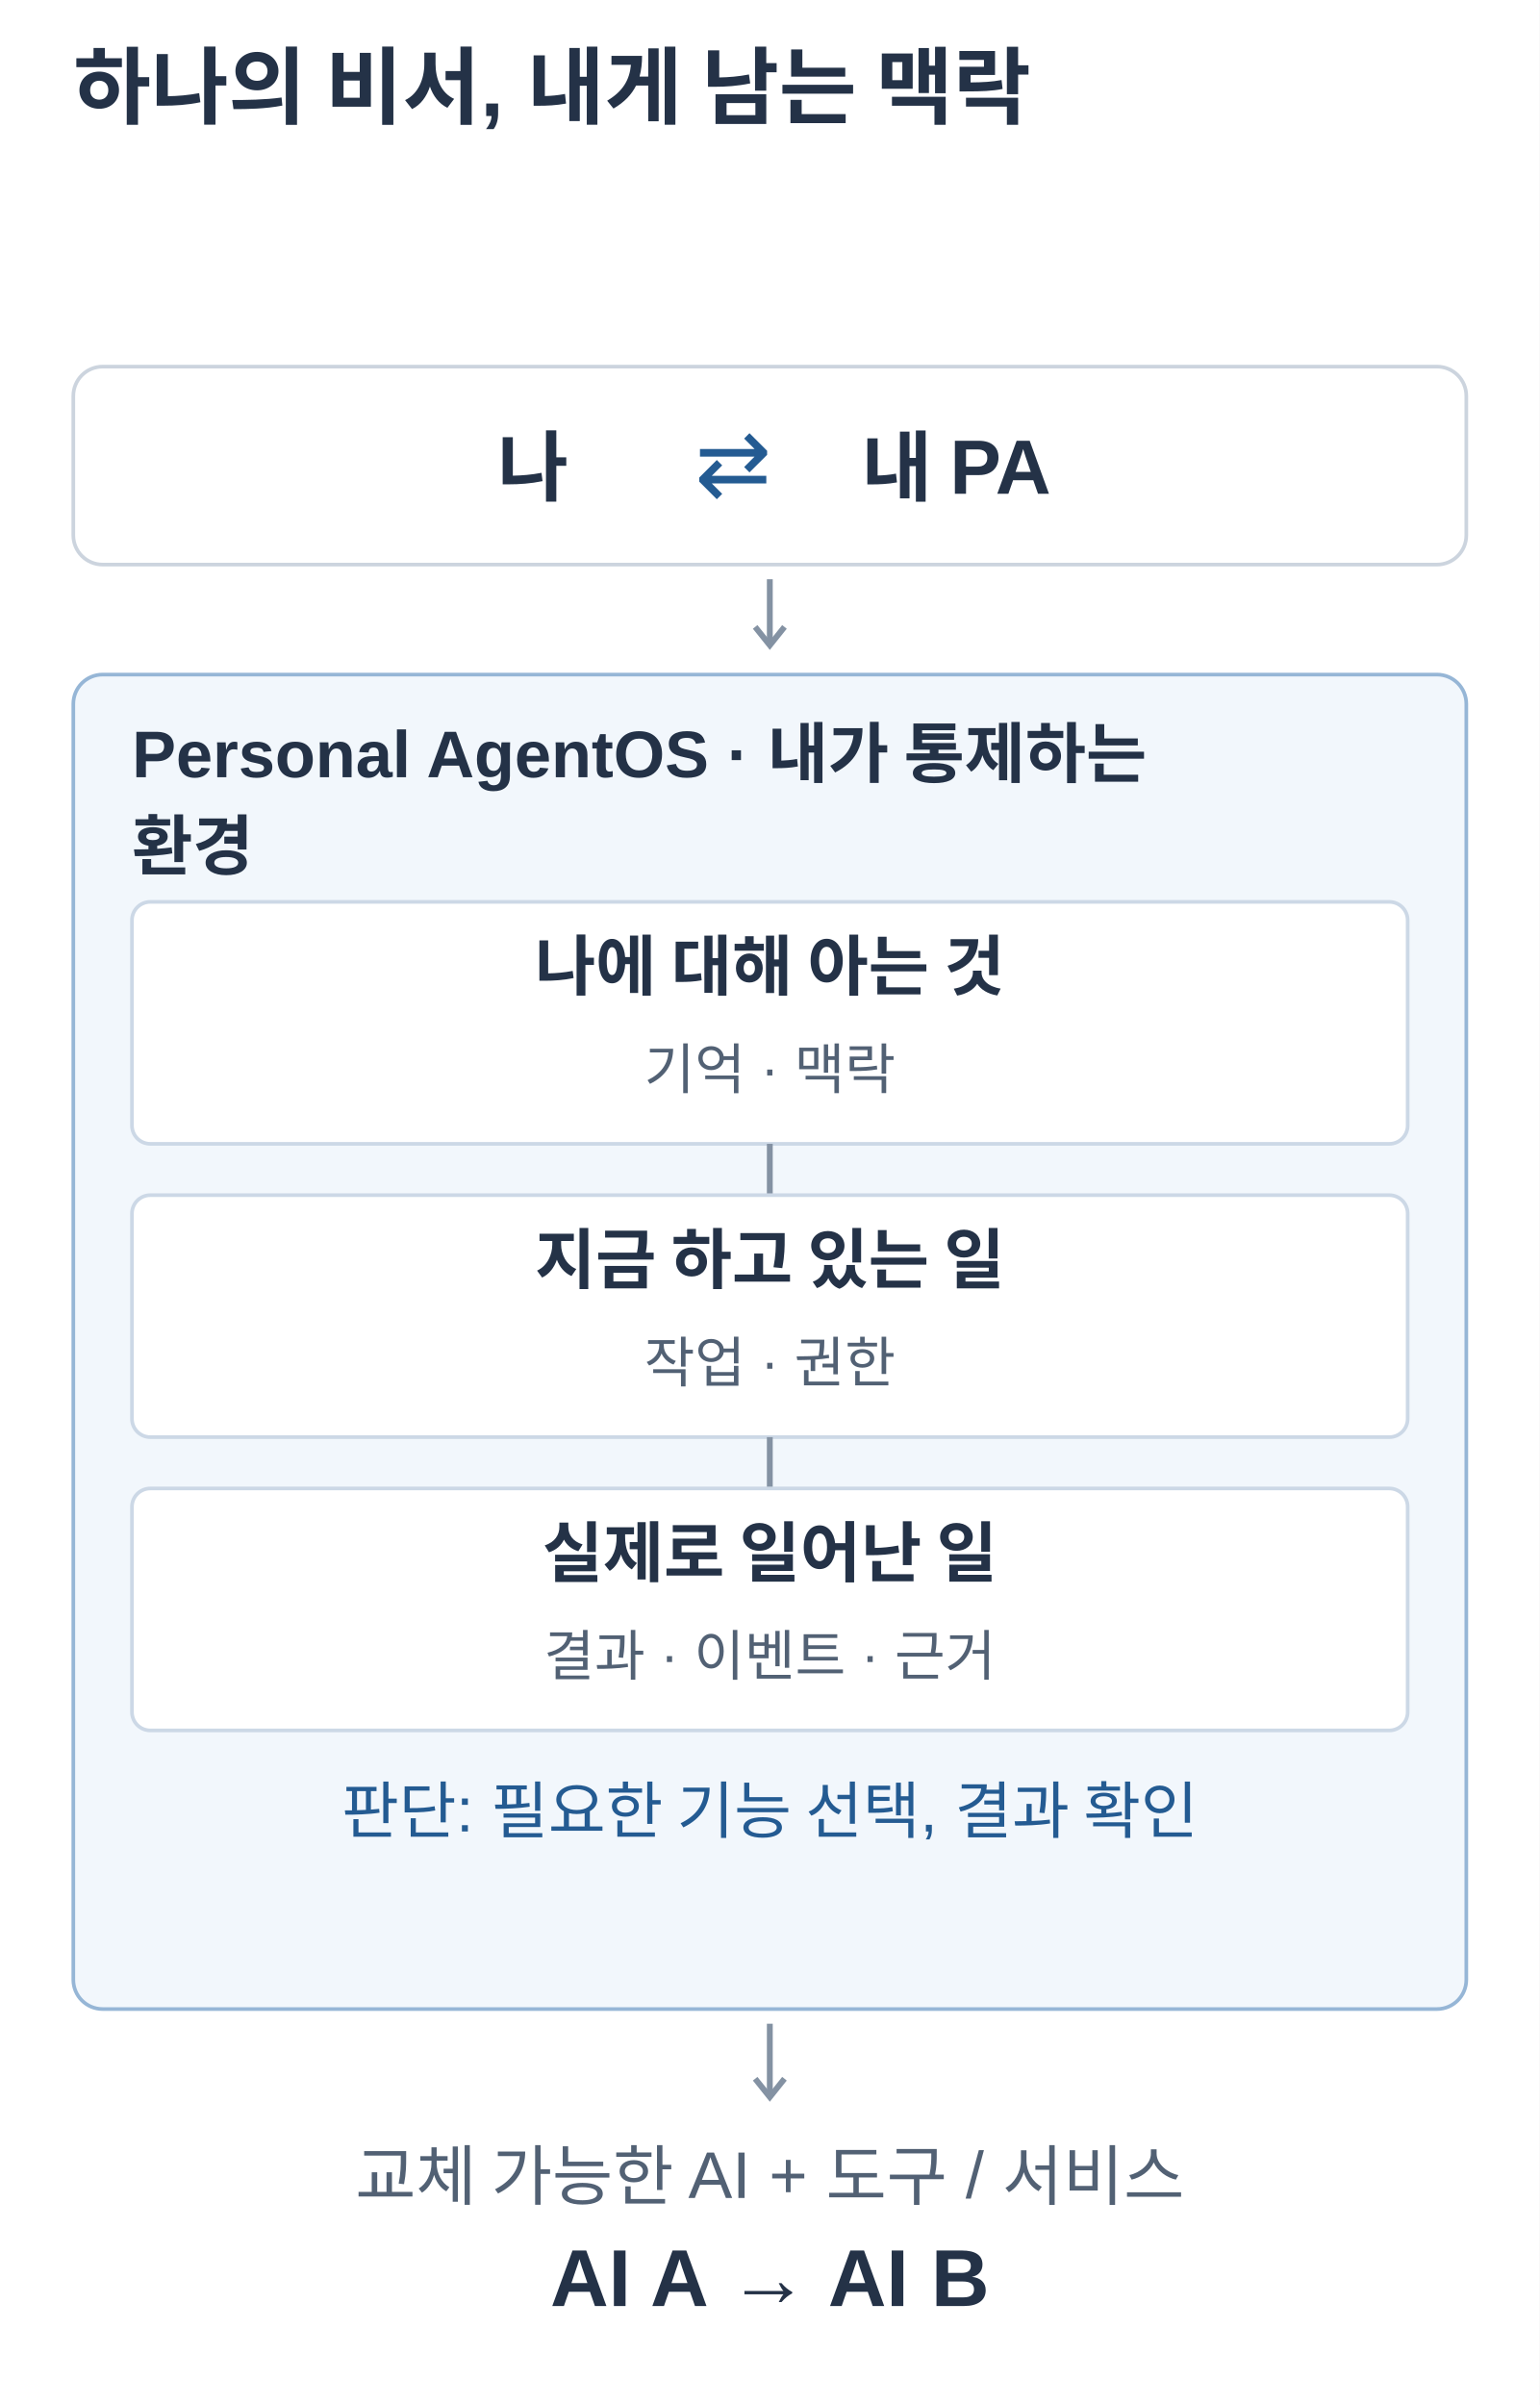
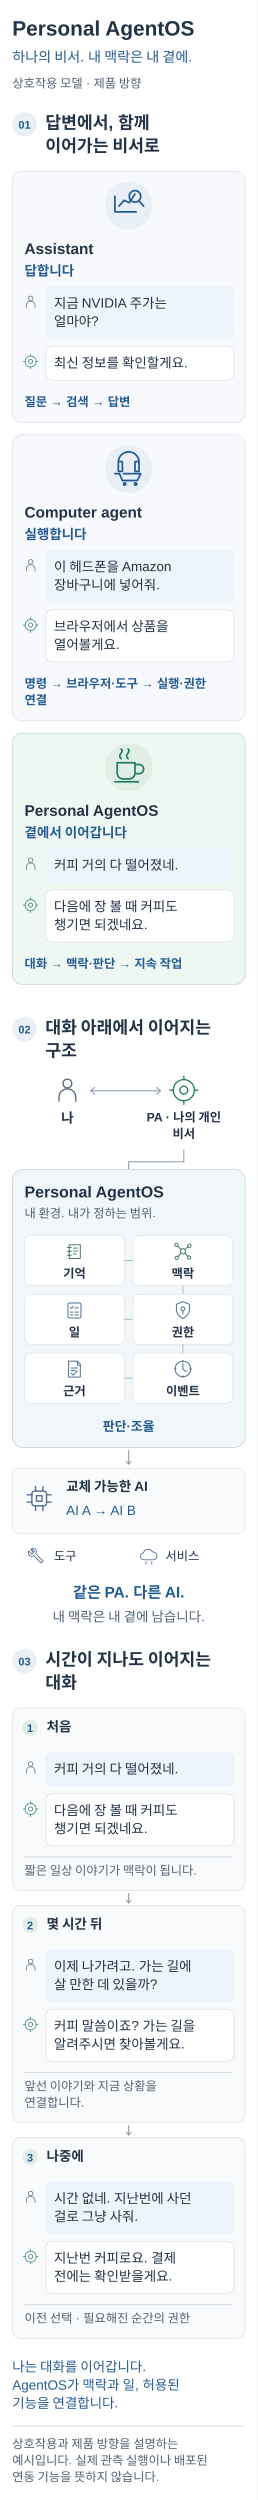
- <svg xmlns="http://www.w3.org/2000/svg" width="420" height="656" viewBox="0 0 420 656" role="img" aria-labelledby="title desc">
+ <svg xmlns="http://www.w3.org/2000/svg" width="420" height="4080" viewBox="0 0 420 4080" role="img" aria-labelledby="title desc">
  <style>text{font-family:Arial,"Noto Sans",sans-serif;fill:#243247} .bold{font-weight:700} .muted{fill:#526174} .blue{fill:#245b92}</style>
-   <rect width="420" height="656" fill="#fff" />
-   <text x="20" y="32.0" font-size="23" class="bold" text-anchor="start">하나의 비서, 내게 남는 맥락</text>
-   <rect x="20" y="100" width="380" height="54" rx="8" fill="#fff" stroke="#ccd4de" />
-   <text x="155.0" y="135" font-size="21" class="bold" text-anchor="end">나</text>
-   <text x="200.0" y="135" font-size="25" class="blue" text-anchor="middle">⇄</text>
-   <text x="235.0" y="135" font-size="21" class="bold" text-anchor="start">내 PA</text>
-   <path d="M210.0 158 L210.0 176" fill="none" stroke="#8492a3" stroke-width="1.6" />
-   <path d="M206.0 171 L210.0 176 L214.0 171" fill="none" stroke="#8492a3" stroke-width="1.6" />
-   <rect x="20" y="184" width="380" height="364" rx="8" fill="#f2f7fc" stroke="#96b6d6" />
-   <text x="36" y="212.0" font-size="18" class="bold" text-anchor="start">Personal AgentOS · 내가 통제하는</text>
-   <text x="36" y="237.2" font-size="18" class="bold" text-anchor="start">환경</text>
-   <rect x="36" y="246" width="348" height="66" rx="5" fill="#fff" stroke="#ccd8e6" />
-   <text x="210.0" y="270" font-size="18" class="bold" text-anchor="middle">나에 대해 아는 것</text>
-   <text x="210.0" y="297" font-size="15" class="muted" text-anchor="middle">기억 · 맥락</text>
-   <path d="M210.0 312V326" fill="none" stroke="#8492a3" stroke-width="1.6" />
-   <rect x="36" y="326" width="348" height="66" rx="5" fill="#fff" stroke="#ccd8e6" />
-   <text x="210.0" y="350" font-size="18" class="bold" text-anchor="middle">지금 하고 있는 일</text>
-   <text x="210.0" y="377" font-size="15" class="muted" text-anchor="middle">작업 · 권한</text>
-   <path d="M210.0 392V406" fill="none" stroke="#8492a3" stroke-width="1.6" />
-   <rect x="36" y="406" width="348" height="66" rx="5" fill="#fff" stroke="#ccd8e6" />
-   <text x="210.0" y="430" font-size="18" class="bold" text-anchor="middle">실제로 일어난 일</text>
-   <text x="210.0" y="457" font-size="15" class="muted" text-anchor="middle">결과 · 이벤트 · 근거</text>
-   <text x="210.0" y="500" font-size="17" class="blue" text-anchor="middle">판단: 필요한 기능 선택, 결과 확인</text>
-   <path d="M210.0 552 L210.0 572" fill="none" stroke="#8492a3" stroke-width="1.6" />
-   <path d="M206.0 567 L210.0 572 L214.0 567" fill="none" stroke="#8492a3" stroke-width="1.6" />
-   <text x="210.0" y="600" font-size="18" class="muted" text-anchor="middle">교체 가능한 AI + 도구 / 서비스</text>
-   <text x="210.0" y="629" font-size="22" class="bold" text-anchor="middle">AI A  →  AI B</text>
+   <rect width="420" height="4080" fill="#fff" />
+   <text x="20" y="58.0" font-size="34" class="bold" text-anchor="start">Personal AgentOS</text>
+   <text x="20" y="100.9" font-size="23" class="blue" text-anchor="start">하나의 비서. 내 맥락은 내 곁에.</text>
+   <text x="20" y="142.95" font-size="20" class="muted" text-anchor="start">상호작용 모델 · 제품 방향</text>
+   <circle cx="40" cy="202.95" r="20" fill="#e9f0f6" stroke="none" />
+   <text x="40" y="209.95" font-size="18" class="blue bold" text-anchor="middle">01</text>
+   <text x="74" y="209.95" font-size="28" class="bold" text-anchor="start">답변에서, 함께</text>
+   <text x="74" y="247.75" font-size="28" class="bold" text-anchor="start">이어가는 비서로</text>
+   <rect x="20" y="279.55" width="380" height="410.1" rx="16" fill="#f7f9fc" stroke="#d4dce5" />
+   <circle cx="210.0" cy="335.55" r="39" fill="#e9eff7" stroke="none" />
+   <g transform="translate(180.0 303.55) scale(0.9375)" fill="none" stroke="#245b92" stroke-width="3" stroke-linecap="round" stroke-linejoin="round">
+     <path d="M8 45V18m0 27h37M15 35l9-10 9 4 10-15" />
+     <circle cx="43" cy="18" r="10" />
+     <path d="m50 26 8 9" />
+   </g>
+   <text x="40" y="414.55" font-size="25" class="bold" text-anchor="start">Assistant</text>
+   <text x="40" y="449.55" font-size="22" class="blue bold" text-anchor="start">답합니다</text>
+   <g transform="translate(38 480.55) scale(0.375)" fill="none" stroke="#53657a" stroke-width="3" stroke-linecap="round" stroke-linejoin="round">
+     <circle cx="32" cy="17" r="10" />
+     <path d="M13 57v-9a19 19 0 0 1 38 0v9" />
+   </g>
+   <rect x="74" y="467.55" width="308" height="85.4" rx="12" fill="#edf4fb" stroke="#edf4fb" />
+   <text x="88" y="502.55" font-size="22" class="" text-anchor="start">지금 NVIDIA 주가는</text>
+   <text x="88" y="532.25" font-size="22" class="" text-anchor="start">얼마야?</text>
+   <g transform="translate(38 577.95) scale(0.375)" fill="none" stroke="#257a69" stroke-width="3" stroke-linecap="round" stroke-linejoin="round">
+     <circle cx="32" cy="32" r="24" />
+     <circle cx="32" cy="32" r="9" />
+     <path d="M32 0v8m0 48v8M0 32h8m48 0h8" />
+   </g>
+   <rect x="74" y="564.95" width="308" height="55.7" rx="12" fill="#ffffff" stroke="#d3dedf" />
+   <text x="88" y="599.95" font-size="22" class="" text-anchor="start">최신 정보를 확인할게요.</text>
+   <text x="40" y="662.65" font-size="20" class="blue bold" text-anchor="start">질문 → 검색 → 답변</text>
+   <rect x="20" y="709.65" width="380" height="466.8" rx="16" fill="#f7f9fc" stroke="#d4dce5" />
+   <circle cx="210.0" cy="765.65" r="39" fill="#e9eff7" stroke="none" />
+   <g transform="translate(180.0 733.65) scale(0.9375)" fill="none" stroke="#245b92" stroke-width="3" stroke-linecap="round" stroke-linejoin="round">
+     <path d="M14 29v-7a18 18 0 0 1 36 0v7M14 21h7v17h-7zm29 0h7v17h-7zM8 42h8l5 12h26l6-12H23" />
+     <circle cx="25" cy="60" r="2" />
+     <circle cx="44" cy="60" r="2" />
+   </g>
+   <text x="40" y="844.65" font-size="25" class="bold" text-anchor="start">Computer agent</text>
+   <text x="40" y="879.65" font-size="22" class="blue bold" text-anchor="start">실행합니다</text>
+   <g transform="translate(38 910.65) scale(0.375)" fill="none" stroke="#53657a" stroke-width="3" stroke-linecap="round" stroke-linejoin="round">
+     <circle cx="32" cy="17" r="10" />
+     <path d="M13 57v-9a19 19 0 0 1 38 0v9" />
+   </g>
+   <rect x="74" y="897.65" width="308" height="85.4" rx="12" fill="#edf4fb" stroke="#edf4fb" />
+   <text x="88" y="932.65" font-size="22" class="" text-anchor="start">이 헤드폰을 Amazon</text>
+   <text x="88" y="962.35" font-size="22" class="" text-anchor="start">장바구니에 넣어줘.</text>
+   <g transform="translate(38 1008.05) scale(0.375)" fill="none" stroke="#257a69" stroke-width="3" stroke-linecap="round" stroke-linejoin="round">
+     <circle cx="32" cy="32" r="24" />
+     <circle cx="32" cy="32" r="9" />
+     <path d="M32 0v8m0 48v8M0 32h8m48 0h8" />
+   </g>
+   <rect x="74" y="995.05" width="308" height="85.4" rx="12" fill="#ffffff" stroke="#d3dedf" />
+   <text x="88" y="1030.05" font-size="22" class="" text-anchor="start">브라우저에서 상품을</text>
+   <text x="88" y="1059.75" font-size="22" class="" text-anchor="start">열어볼게요.</text>
+   <text x="40" y="1122.45" font-size="20" class="blue bold" text-anchor="start">명령 → 브라우저·도구 → 실행·권한</text>
+   <text x="40" y="1149.45" font-size="20" class="blue bold" text-anchor="start">연결</text>
+   <rect x="20" y="1196.45" width="380" height="410.1" rx="16" fill="#eff7f3" stroke="#b7d1c5" />
+   <circle cx="210.0" cy="1252.45" r="39" fill="#e0eee6" stroke="none" />
+   <g transform="translate(180.0 1220.45) scale(0.9375)" fill="none" stroke="#257a69" stroke-width="3" stroke-linecap="round" stroke-linejoin="round">
+     <path d="M12 26h31v18a10 10 0 0 1-10 10H22a10 10 0 0 1-10-10zM43 29h7a8 8 0 0 1 0 16h-7M8 59h41M19 19c-8-8 6-10 0-17M31 19c-8-8 6-10 0-17" />
+   </g>
+   <text x="40" y="1331.45" font-size="25" class="bold" text-anchor="start">Personal AgentOS</text>
+   <text x="40" y="1366.45" font-size="22" class="blue bold" text-anchor="start">곁에서 이어갑니다</text>
+   <g transform="translate(38 1397.45) scale(0.375)" fill="none" stroke="#53657a" stroke-width="3" stroke-linecap="round" stroke-linejoin="round">
+     <circle cx="32" cy="17" r="10" />
+     <path d="M13 57v-9a19 19 0 0 1 38 0v9" />
+   </g>
+   <rect x="74" y="1384.45" width="308" height="55.7" rx="12" fill="#edf4fb" stroke="#edf4fb" />
+   <text x="88" y="1419.45" font-size="22" class="" text-anchor="start">커피 거의 다 떨어졌네.</text>
+   <g transform="translate(38 1465.15) scale(0.375)" fill="none" stroke="#257a69" stroke-width="3" stroke-linecap="round" stroke-linejoin="round">
+     <circle cx="32" cy="32" r="24" />
+     <circle cx="32" cy="32" r="9" />
+     <path d="M32 0v8m0 48v8M0 32h8m48 0h8" />
+   </g>
+   <rect x="74" y="1452.15" width="308" height="85.4" rx="12" fill="#ffffff" stroke="#d3dedf" />
+   <text x="88" y="1487.15" font-size="22" class="" text-anchor="start">다음에 장 볼 때 커피도</text>
+   <text x="88" y="1516.85" font-size="22" class="" text-anchor="start">챙기면 되겠네요.</text>
+   <text x="40" y="1579.55" font-size="20" class="blue bold" text-anchor="start">대화 → 맥락·판단 → 지속 작업</text>
+   <circle cx="40" cy="1679.55" r="20" fill="#e9f0f6" stroke="none" />
+   <text x="40" y="1686.55" font-size="18" class="blue bold" text-anchor="middle">02</text>
+   <text x="74" y="1686.55" font-size="28" class="bold" text-anchor="start">대화 아래에서 이어지는</text>
+   <text x="74" y="1724.35" font-size="28" class="bold" text-anchor="start">구조</text>
+   <g transform="translate(87 1756.15) scale(0.71875)" fill="none" stroke="#53657a" stroke-width="3" stroke-linecap="round" stroke-linejoin="round">
+     <circle cx="32" cy="17" r="10" />
+     <path d="M13 57v-9a19 19 0 0 1 38 0v9" />
+   </g>
+   <g transform="translate(277 1756.15) scale(0.71875)" fill="none" stroke="#257a69" stroke-width="3" stroke-linecap="round" stroke-linejoin="round">
+     <circle cx="32" cy="32" r="24" />
+     <circle cx="32" cy="32" r="9" />
+     <path d="M32 0v8m0 48v8M0 32h8m48 0h8" />
+   </g>
+   <path d="M148 1780.15H262" fill="none" stroke="#8296a9" stroke-width="1.6" />
+   <path d="M155 1774.15L148 1780.15L155 1786.15M255 1774.15L262 1780.15L255 1786.15" fill="none" stroke="#8296a9" stroke-width="1.6" />
+   <text x="110" y="1832.15" font-size="22" class="bold" text-anchor="middle">나</text>
+   <text x="300" y="1830.15" font-size="20" class="bold" text-anchor="middle">PA · 나의 개인</text>
+   <text x="300" y="1857.15" font-size="20" class="bold" text-anchor="middle">비서</text>
+   <path d="M300 1876.15V1896.15H210.0V1908.15" fill="none" stroke="#8296a9" stroke-width="1.6" />
+   <rect x="20" y="1908.15" width="380" height="454.35" rx="18" fill="#f0f6f9" stroke="#b6cad9" />
+   <text x="40" y="1954.15" font-size="26" class="bold" text-anchor="start">Personal AgentOS</text>
+   <text x="40" y="1987.15" font-size="20" class="muted" text-anchor="start">내 환경. 내가 정하는 범위.</text>
+   <rect x="40.0" y="2016.15" width="163.0" height="82" rx="10" fill="#fff" stroke="#d8e1e7" />
+   <g transform="translate(104.5 2025.15) scale(0.53125)" fill="none" stroke="#427665" stroke-width="3" stroke-linecap="round" stroke-linejoin="round">
+     <path d="M16 12h34v42H16zM10 20h12m-12 12h12m-12 12h12M29 22h13m-13 9h13m-13 9h9" />
+   </g>
+   <text x="121.5" y="2085.15" font-size="20" class="bold" text-anchor="middle">기억</text>
+   <path d="M203.0 2057.15H217.0" fill="none" stroke="#a7bac6" stroke-width="1.6" />
+   <rect x="217.0" y="2016.15" width="163.0" height="82" rx="10" fill="#fff" stroke="#d8e1e7" />
+   <g transform="translate(281.5 2025.15) scale(0.53125)" fill="none" stroke="#427665" stroke-width="3" stroke-linecap="round" stroke-linejoin="round">
+     <circle cx="32" cy="32" r="8" />
+     <circle cx="12" cy="12" r="5" />
+     <circle cx="52" cy="15" r="5" />
+     <circle cx="13" cy="52" r="5" />
+     <circle cx="51" cy="51" r="5" />
+     <path d="m16 16 10 10m12 0 10-8M17 48l9-10m12 0 9 9" />
+   </g>
+   <text x="298.5" y="2085.15" font-size="20" class="bold" text-anchor="middle">맥락</text>
+   <path d="M298.5 2098.15V2112.15" fill="none" stroke="#a7bac6" stroke-width="1.6" />
+   <rect x="40.0" y="2112.15" width="163.0" height="82" rx="10" fill="#fff" stroke="#d8e1e7" />
+   <g transform="translate(104.5 2121.15) scale(0.53125)" fill="none" stroke="#496d92" stroke-width="3" stroke-linecap="round" stroke-linejoin="round">
+     <rect x="12" y="10" width="40" height="46" rx="5" />
+     <path d="m20 24 3 3 5-7m5 5h11M20 38h7m6 0h11M20 47h7m6 0h11" />
+   </g>
+   <text x="121.5" y="2181.15" font-size="20" class="bold" text-anchor="middle">일</text>
+   <path d="M203.0 2153.15H217.0" fill="none" stroke="#a7bac6" stroke-width="1.6" />
+   <rect x="217.0" y="2112.15" width="163.0" height="82" rx="10" fill="#fff" stroke="#d8e1e7" />
+   <g transform="translate(281.5 2121.15) scale(0.53125)" fill="none" stroke="#496d92" stroke-width="3" stroke-linecap="round" stroke-linejoin="round">
+     <path d="M32 6 52 14v16c0 13-9 21-20 28-11-7-20-15-20-28V14z" />
+     <circle cx="32" cy="28" r="6" />
+     <path d="M32 34v10" />
+   </g>
+   <text x="298.5" y="2181.15" font-size="20" class="bold" text-anchor="middle">권한</text>
+   <path d="M298.5 2194.15V2208.15" fill="none" stroke="#a7bac6" stroke-width="1.6" />
+   <rect x="40.0" y="2208.15" width="163.0" height="82" rx="10" fill="#fff" stroke="#d8e1e7" />
+   <g transform="translate(104.5 2217.15) scale(0.53125)" fill="none" stroke="#496d92" stroke-width="3" stroke-linecap="round" stroke-linejoin="round">
+     <path d="M14 8h27l9 9v40H14zM41 8v12h9M22 29h19m-19 8h13m-13 8 6 6 13-13" />
+   </g>
+   <text x="121.5" y="2277.15" font-size="20" class="bold" text-anchor="middle">근거</text>
+   <path d="M203.0 2249.15H217.0" fill="none" stroke="#a7bac6" stroke-width="1.6" />
+   <rect x="217.0" y="2208.15" width="163.0" height="82" rx="10" fill="#fff" stroke="#d8e1e7" />
+   <g transform="translate(281.5 2217.15) scale(0.53125)" fill="none" stroke="#496d92" stroke-width="3" stroke-linecap="round" stroke-linejoin="round">
+     <circle cx="32" cy="32" r="24" />
+     <path d="M32 16v17l11 7M6 32h5m42 0h5M32 6v5m0 42v5" />
+   </g>
+   <text x="298.5" y="2277.15" font-size="20" class="bold" text-anchor="middle">이벤트</text>
+   <text x="210.0" y="2335.15" font-size="21" class="blue bold" text-anchor="middle">판단·조율</text>
+   <path d="M210.0 2366.5 L210.0 2389.5" fill="none" stroke="#8492a3" stroke-width="1.6" />
+   <path d="M206.0 2384.5 L210.0 2389.5 L214.0 2384.5" fill="none" stroke="#8492a3" stroke-width="1.6" />
+   <rect x="20" y="2396.5" width="380" height="106" rx="12" fill="#fafbfd" stroke="#d4dce5" />
+   <g transform="translate(40 2421.5) scale(0.75)" fill="none" stroke="#526b91" stroke-width="3" stroke-linecap="round" stroke-linejoin="round">
+     <rect x="16" y="16" width="32" height="32" rx="6" />
+     <path d="M24 6v10m16-10v10M24 48v10m16-10v10M6 24h10M6 40h10m32-16h10M48 40h10M26 26h12v12H26z" />
+   </g>
+   <text x="108" y="2433.5" font-size="22" class="bold" text-anchor="start">교체 가능한 AI</text>
+   <text x="108" y="2472.5" font-size="22" class="blue" text-anchor="start">AI A  →  AI B</text>
+   <g transform="translate(44 2524.5) scale(0.46875)" fill="none" stroke="#526b91" stroke-width="3" stroke-linecap="round" stroke-linejoin="round">
+     <path d="m12 8 11 11-6 6L6 14c-4 14 6 23 18 17l25 25 7-7-25-25C37 12 28 2 16 6l10 10-7 7" />
+   </g>
+   <text x="88" y="2546.5" font-size="20" class="" text-anchor="start">도구</text>
+   <g transform="translate(228 2524.5) scale(0.46875)" fill="none" stroke="#526b91" stroke-width="3" stroke-linecap="round" stroke-linejoin="round">
+     <path d="M16 45a12 12 0 0 1-3-24 17 17 0 0 1 32-3 13 13 0 0 1 3 27H16zM22 52v8m20-8v8" />
+   </g>
+   <text x="270" y="2546.5" font-size="20" class="" text-anchor="start">서비스</text>
+   <text x="210.0" y="2607.5" font-size="25" class="blue bold" text-anchor="middle">같은 PA. 다른 AI.</text>
+   <text x="210.0" y="2646.25" font-size="22" class="muted" text-anchor="middle">내 맥락은 내 곁에 남습니다.</text>
+   <circle cx="40" cy="2710.95" r="20" fill="#e9f0f6" stroke="none" />
+   <text x="40" y="2717.95" font-size="18" class="blue bold" text-anchor="middle">03</text>
+   <text x="74" y="2717.95" font-size="28" class="bold" text-anchor="start">시간이 지나도 이어지는</text>
+   <text x="74" y="2755.75" font-size="28" class="bold" text-anchor="start">대화</text>
+   <rect x="20" y="2787.55" width="380" height="298.1" rx="14" fill="#f8fafb" stroke="#d4dce5" />
+   <circle cx="49" cy="2819.55" r="13" fill="#e1eee8" stroke="none" />
+   <text x="49" y="2826.55" font-size="18" class="blue bold" text-anchor="middle">1</text>
+   <text x="76" y="2825.55" font-size="22" class="bold" text-anchor="start">처음</text>
+   <g transform="translate(38 2872.55) scale(0.375)" fill="none" stroke="#53657a" stroke-width="3" stroke-linecap="round" stroke-linejoin="round">
+     <circle cx="32" cy="17" r="10" />
+     <path d="M13 57v-9a19 19 0 0 1 38 0v9" />
+   </g>
+   <rect x="74" y="2859.55" width="308" height="55.7" rx="12" fill="#edf4fb" stroke="#edf4fb" />
+   <text x="88" y="2894.55" font-size="22" class="" text-anchor="start">커피 거의 다 떨어졌네.</text>
+   <g transform="translate(38 2940.25) scale(0.375)" fill="none" stroke="#257a69" stroke-width="3" stroke-linecap="round" stroke-linejoin="round">
+     <circle cx="32" cy="32" r="24" />
+     <circle cx="32" cy="32" r="9" />
+     <path d="M32 0v8m0 48v8M0 32h8m48 0h8" />
+   </g>
+   <rect x="74" y="2927.25" width="308" height="85.4" rx="12" fill="#ffffff" stroke="#d3dedf" />
+   <text x="88" y="2962.25" font-size="22" class="" text-anchor="start">다음에 장 볼 때 커피도</text>
+   <text x="88" y="2991.95" font-size="22" class="" text-anchor="start">챙기면 되겠네요.</text>
+   <path d="M40 3030.65H380" fill="none" stroke="#d4dce5" stroke-width="1.6" />
+   <text x="40" y="3059.65" font-size="20" class="muted" text-anchor="start">짧은 일상 이야기가 맥락이 됩니다.</text>
+   <path d="M210.0 3089.65 L210.0 3105.65" fill="none" stroke="#8492a3" stroke-width="1.6" />
+   <path d="M206.0 3100.65 L210.0 3105.65 L214.0 3100.65" fill="none" stroke="#8492a3" stroke-width="1.6" />
+   <rect x="20" y="3109.65" width="380" height="354.8" rx="14" fill="#f8fafb" stroke="#d4dce5" />
+   <circle cx="49" cy="3141.65" r="13" fill="#e1eee8" stroke="none" />
+   <text x="49" y="3148.65" font-size="18" class="blue bold" text-anchor="middle">2</text>
+   <text x="76" y="3147.65" font-size="22" class="bold" text-anchor="start">몇 시간 뒤</text>
+   <g transform="translate(38 3194.65) scale(0.375)" fill="none" stroke="#53657a" stroke-width="3" stroke-linecap="round" stroke-linejoin="round">
+     <circle cx="32" cy="17" r="10" />
+     <path d="M13 57v-9a19 19 0 0 1 38 0v9" />
+   </g>
+   <rect x="74" y="3181.65" width="308" height="85.4" rx="12" fill="#edf4fb" stroke="#edf4fb" />
+   <text x="88" y="3216.65" font-size="22" class="" text-anchor="start">이제 나가려고. 가는 길에</text>
+   <text x="88" y="3246.35" font-size="22" class="" text-anchor="start">살 만한 데 있을까?</text>
+   <g transform="translate(38 3292.05) scale(0.375)" fill="none" stroke="#257a69" stroke-width="3" stroke-linecap="round" stroke-linejoin="round">
+     <circle cx="32" cy="32" r="24" />
+     <circle cx="32" cy="32" r="9" />
+     <path d="M32 0v8m0 48v8M0 32h8m48 0h8" />
+   </g>
+   <rect x="74" y="3279.05" width="308" height="85.4" rx="12" fill="#ffffff" stroke="#d3dedf" />
+   <text x="88" y="3314.05" font-size="22" class="" text-anchor="start">커피 말씀이죠? 가는 길을</text>
+   <text x="88" y="3343.75" font-size="22" class="" text-anchor="start">알려주시면 찾아볼게요.</text>
+   <path d="M40 3382.45H380" fill="none" stroke="#d4dce5" stroke-width="1.6" />
+   <text x="40" y="3411.45" font-size="20" class="muted" text-anchor="start">앞선 이야기와 지금 상황을</text>
+   <text x="40" y="3438.45" font-size="20" class="muted" text-anchor="start">연결합니다.</text>
+   <path d="M210.0 3468.45 L210.0 3484.45" fill="none" stroke="#8492a3" stroke-width="1.6" />
+   <path d="M206.0 3479.45 L210.0 3484.45 L214.0 3479.45" fill="none" stroke="#8492a3" stroke-width="1.6" />
+   <rect x="20" y="3488.45" width="380" height="327.8" rx="14" fill="#f8fafb" stroke="#d4dce5" />
+   <circle cx="49" cy="3520.45" r="13" fill="#e1eee8" stroke="none" />
+   <text x="49" y="3527.45" font-size="18" class="blue bold" text-anchor="middle">3</text>
+   <text x="76" y="3526.45" font-size="22" class="bold" text-anchor="start">나중에</text>
+   <g transform="translate(38 3573.45) scale(0.375)" fill="none" stroke="#53657a" stroke-width="3" stroke-linecap="round" stroke-linejoin="round">
+     <circle cx="32" cy="17" r="10" />
+     <path d="M13 57v-9a19 19 0 0 1 38 0v9" />
+   </g>
+   <rect x="74" y="3560.45" width="308" height="85.4" rx="12" fill="#edf4fb" stroke="#edf4fb" />
+   <text x="88" y="3595.45" font-size="22" class="" text-anchor="start">시간 없네. 지난번에 사던</text>
+   <text x="88" y="3625.15" font-size="22" class="" text-anchor="start">걸로 그냥 사줘.</text>
+   <g transform="translate(38 3670.85) scale(0.375)" fill="none" stroke="#257a69" stroke-width="3" stroke-linecap="round" stroke-linejoin="round">
+     <circle cx="32" cy="32" r="24" />
+     <circle cx="32" cy="32" r="9" />
+     <path d="M32 0v8m0 48v8M0 32h8m48 0h8" />
+   </g>
+   <rect x="74" y="3657.85" width="308" height="85.4" rx="12" fill="#ffffff" stroke="#d3dedf" />
+   <text x="88" y="3692.85" font-size="22" class="" text-anchor="start">지난번 커피로요. 결제</text>
+   <text x="88" y="3722.55" font-size="22" class="" text-anchor="start">전에는 확인받을게요.</text>
+   <path d="M40 3761.25H380" fill="none" stroke="#d4dce5" stroke-width="1.6" />
+   <text x="40" y="3790.25" font-size="20" class="muted" text-anchor="start">이전 선택 · 필요해진 순간의 권한</text>
+   <text x="20" y="3870.25" font-size="22" class="blue" text-anchor="start">나는 대화를 이어갑니다.</text>
+   <text x="20" y="3899.95" font-size="22" class="blue" text-anchor="start">AgentOS가 맥락과 일, 허용된</text>
+   <text x="20" y="3929.65" font-size="22" class="blue" text-anchor="start">기능을 연결합니다.</text>
+   <path d="M20 3959.35H400" fill="none" stroke="#d4dce5" stroke-width="1.6" />
+   <text x="20" y="3995.35" font-size="20" class="muted" text-anchor="start">상호작용과 제품 방향을 설명하는</text>
+   <text x="20" y="4022.35" font-size="20" class="muted" text-anchor="start">예시입니다. 실제 관측 실행이나 배포된</text>
+   <text x="20" y="4049.35" font-size="20" class="muted" text-anchor="start">연동 기능을 뜻하지 않습니다.</text>
</svg>
